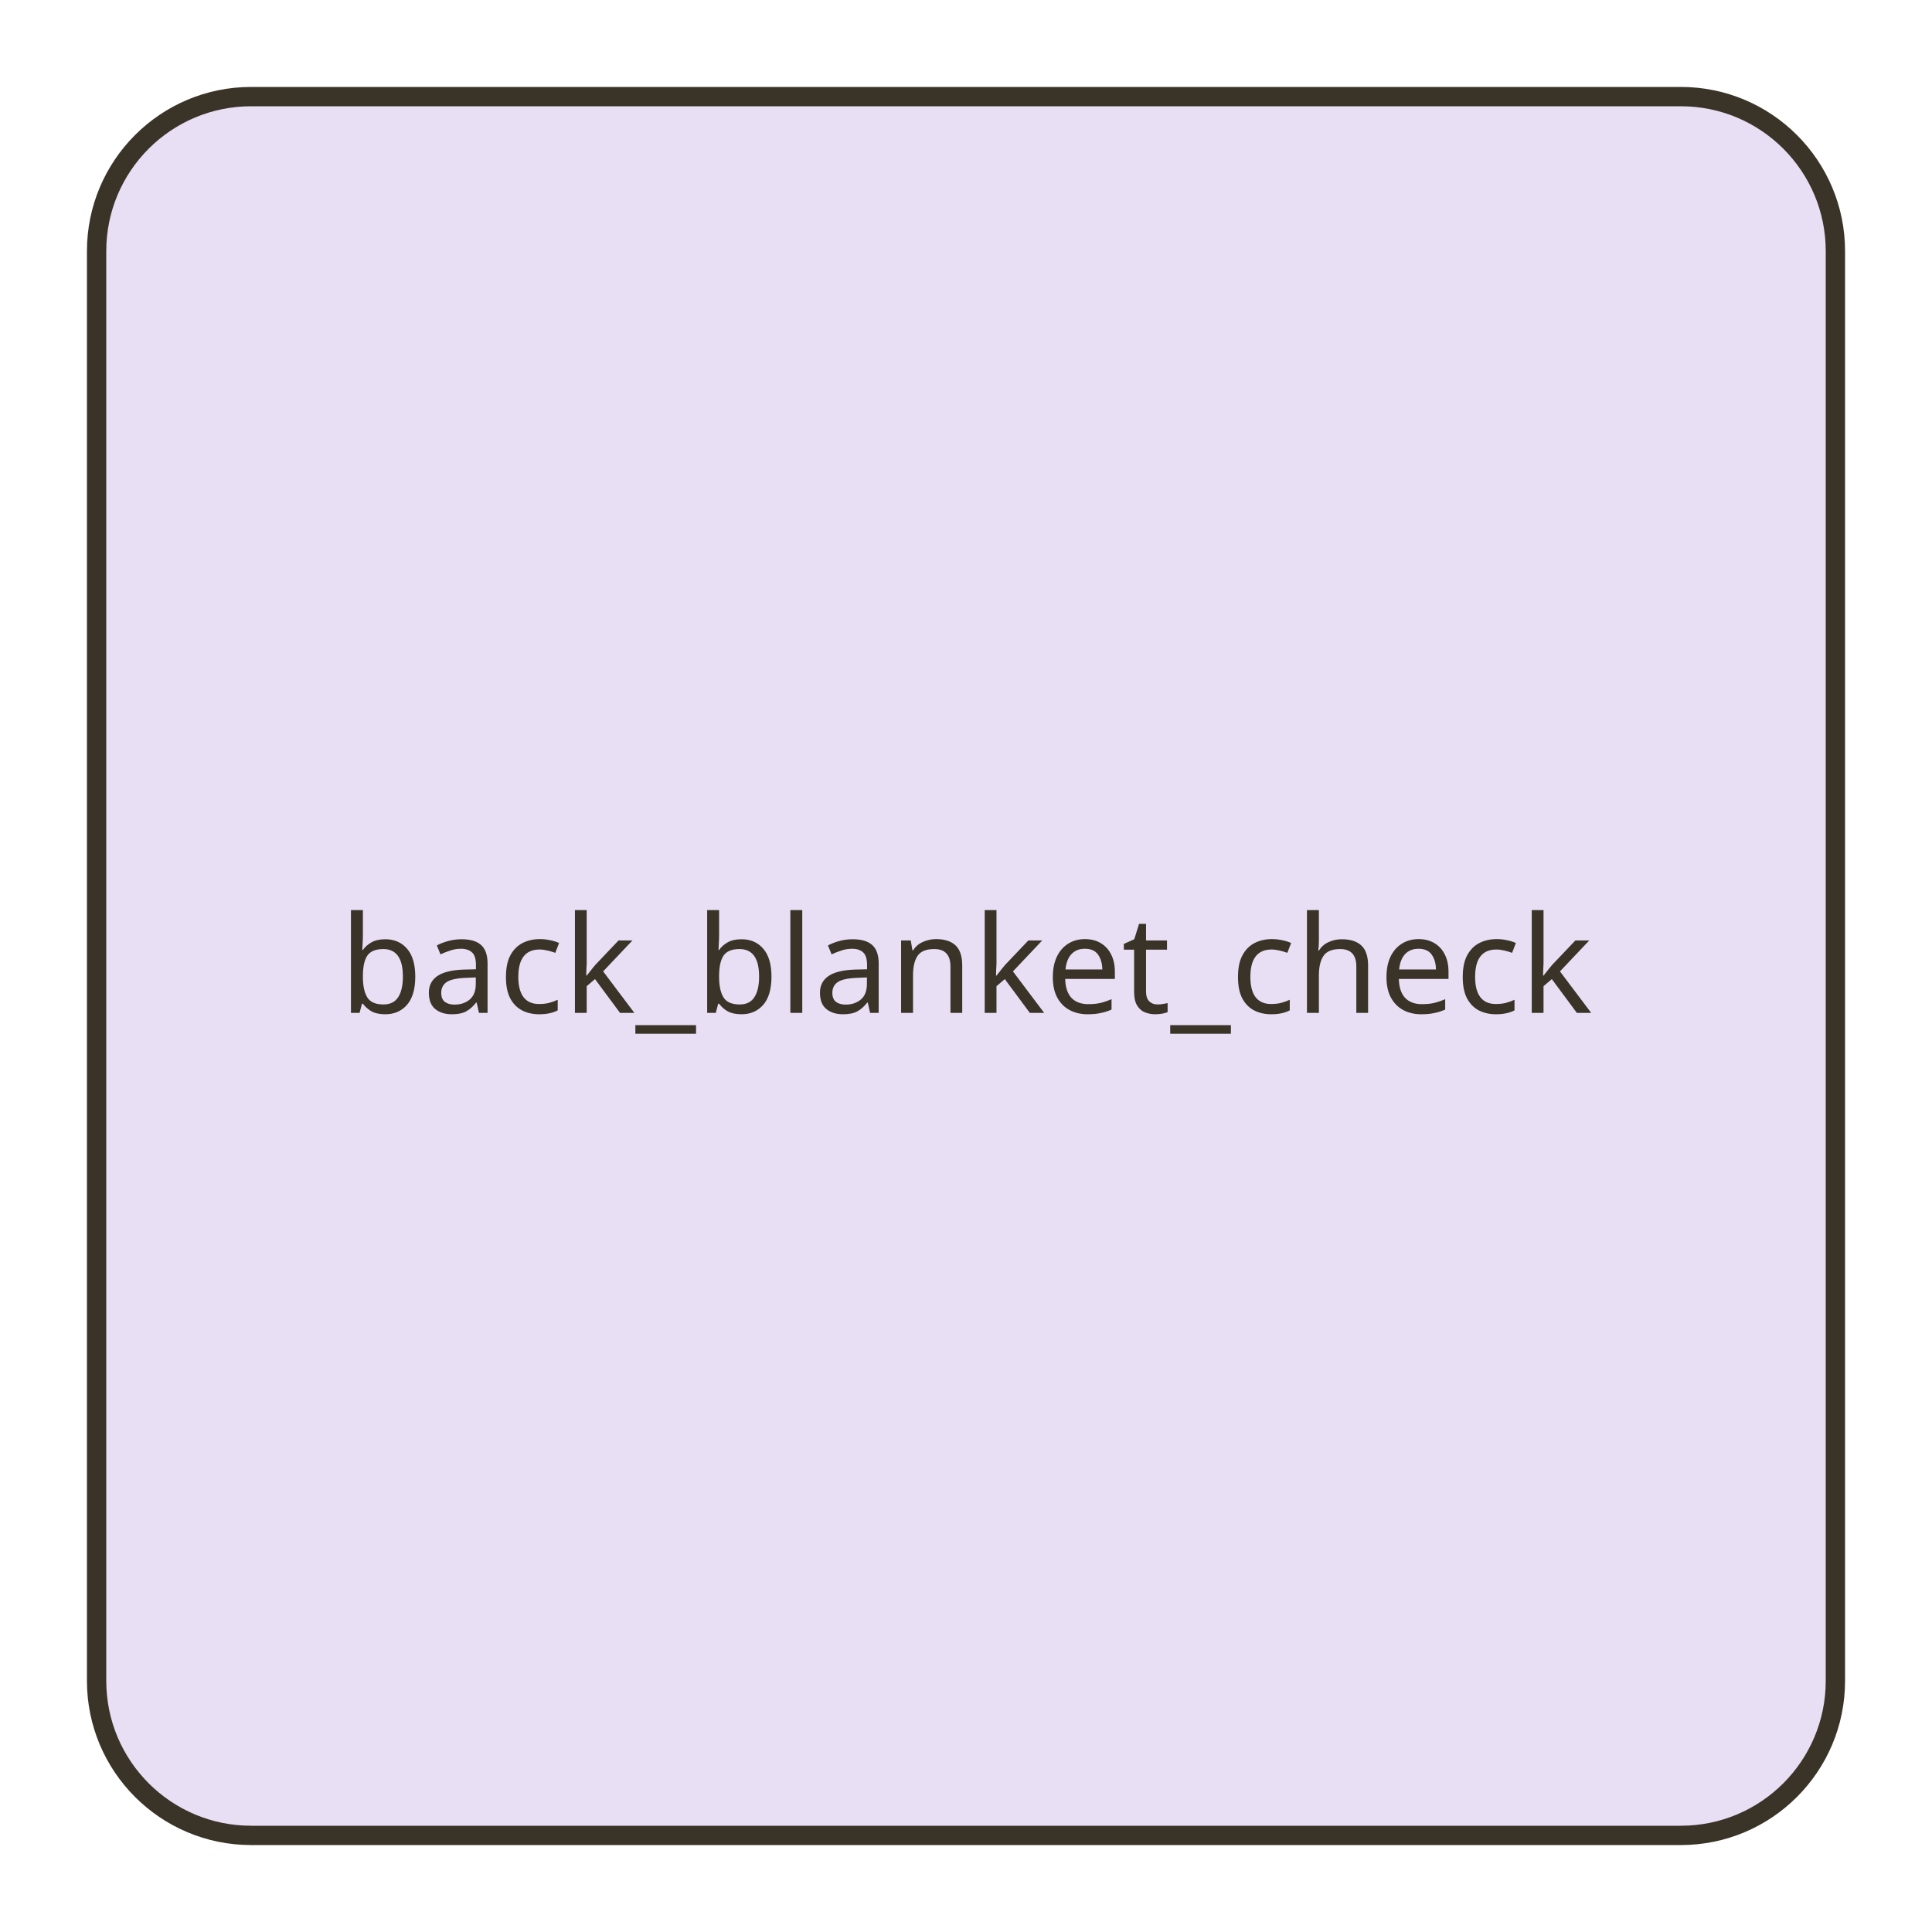
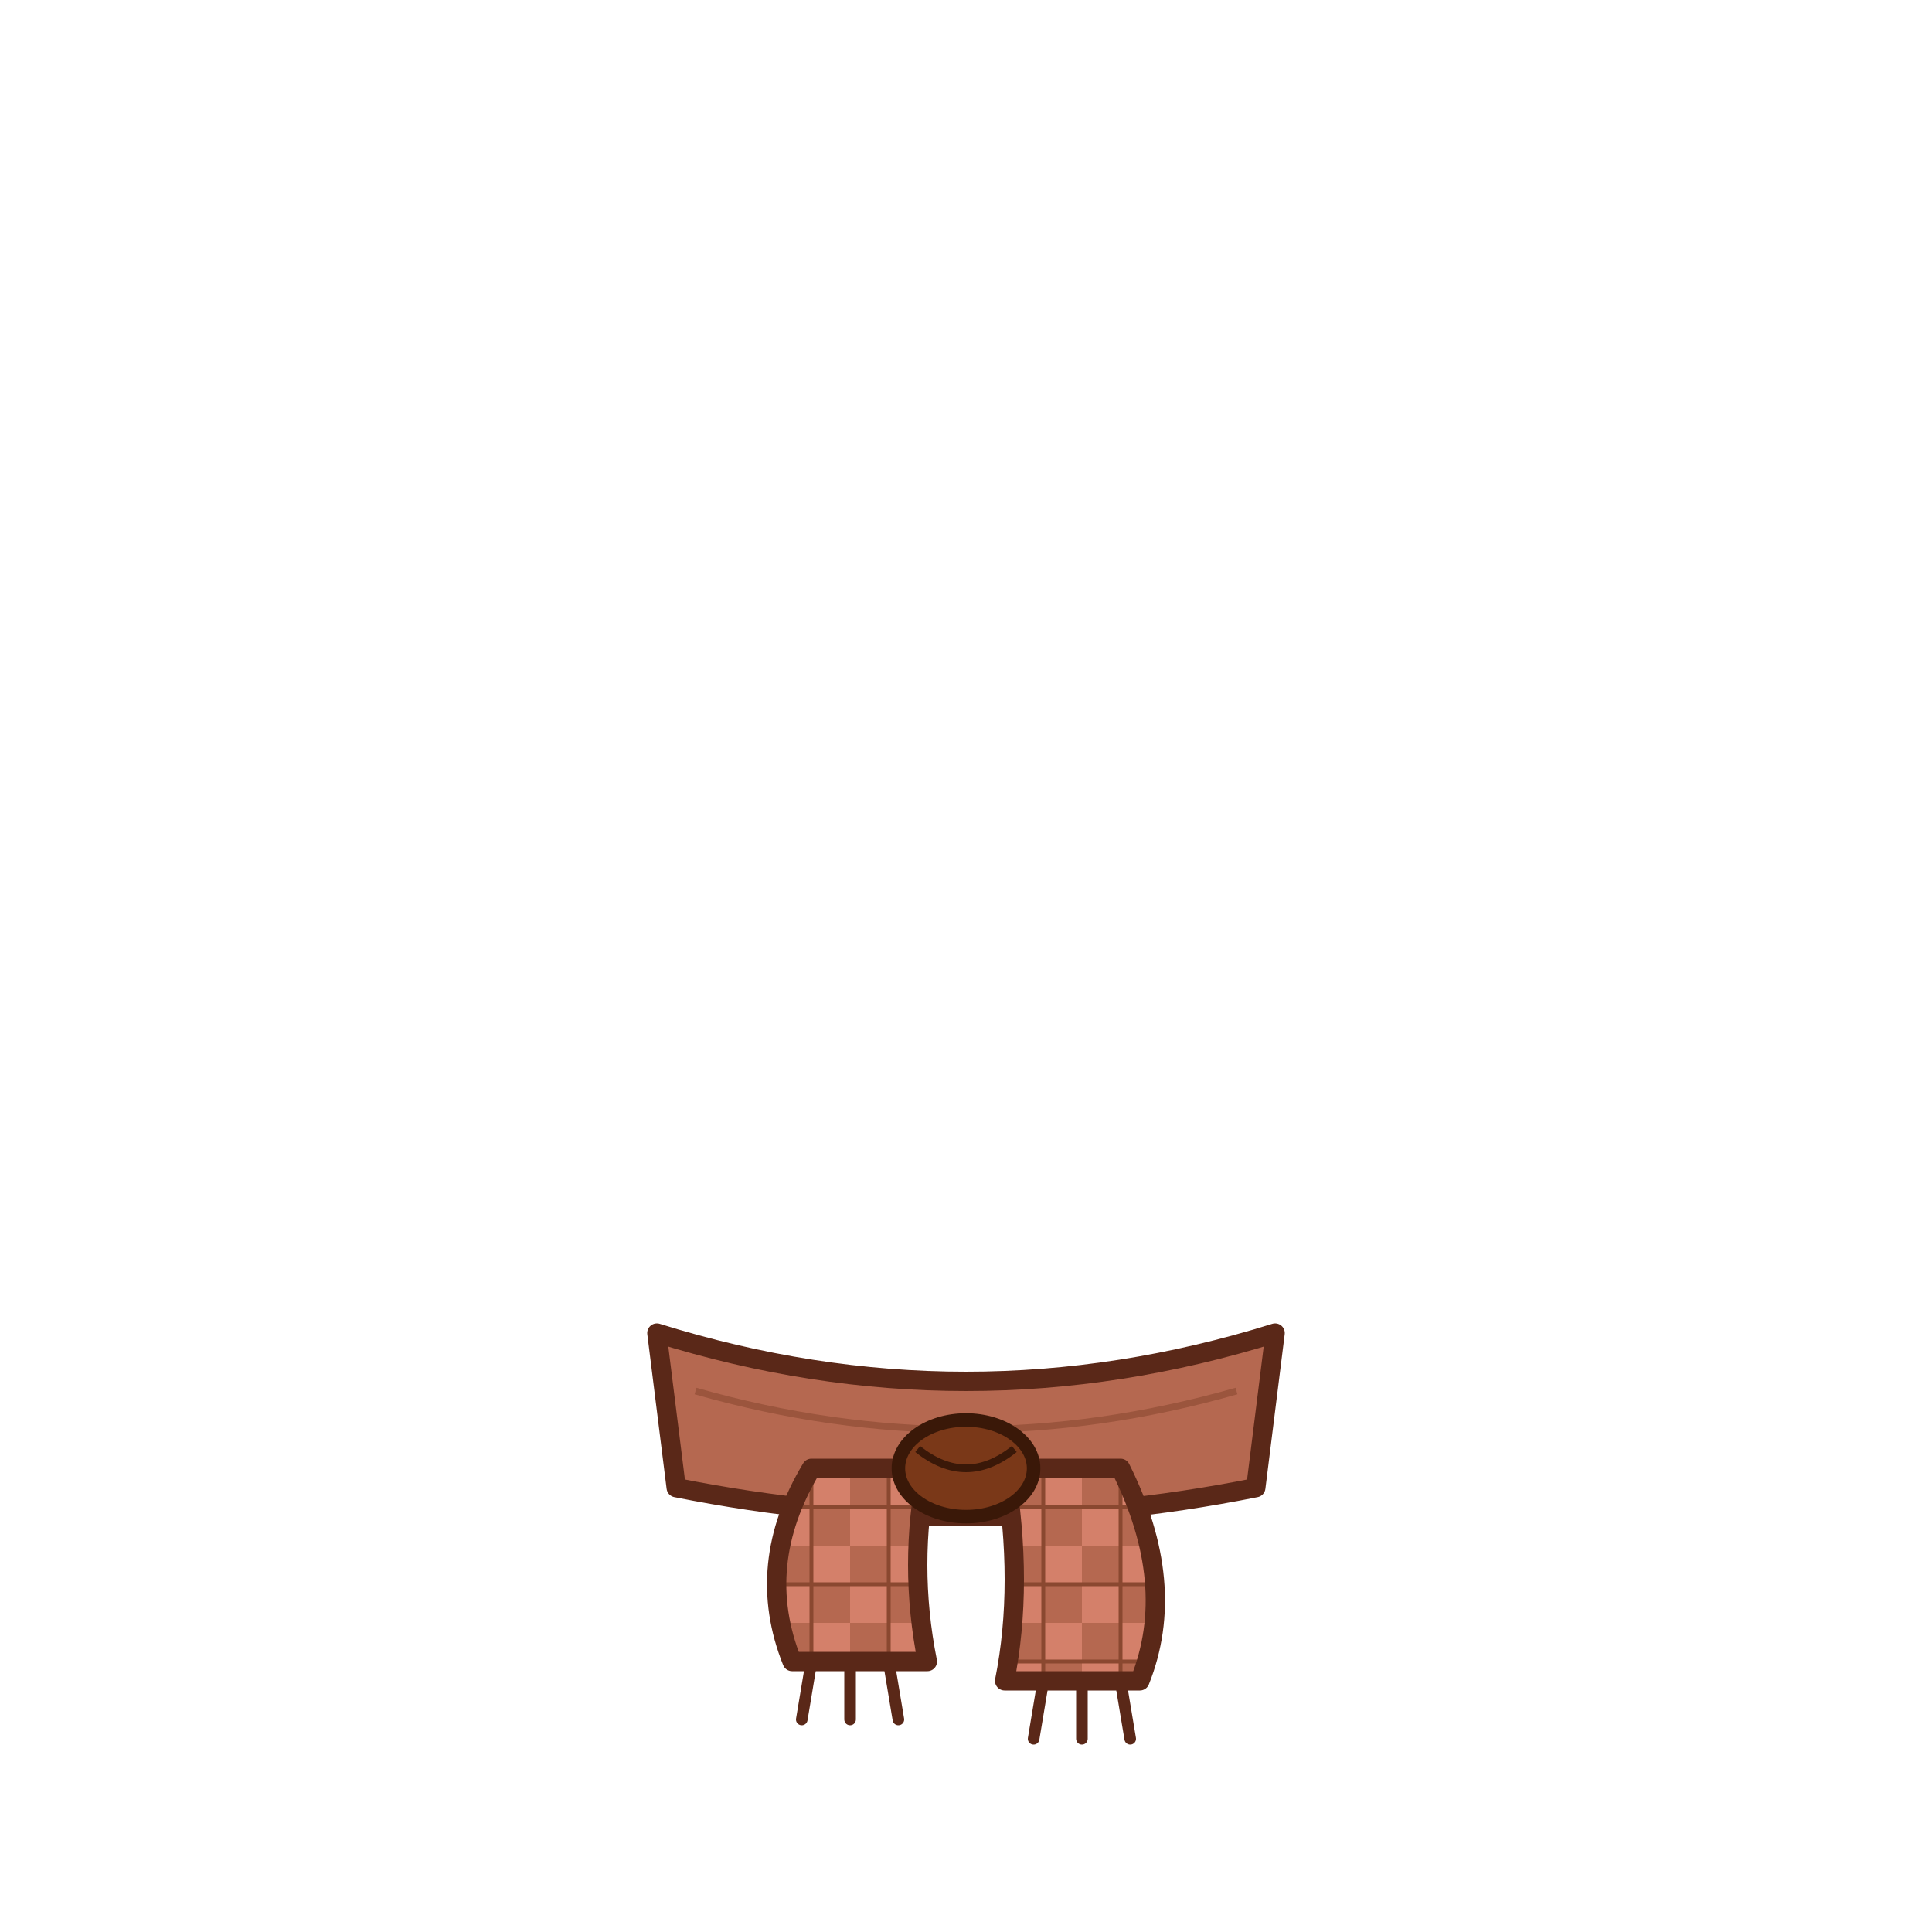
- <svg xmlns="http://www.w3.org/2000/svg" viewBox="0 0 200 200" width="200" height="200">
-   <rect x="10" y="10" width="180" height="180" rx="16" fill="#e8dff5" stroke="#3a3327" stroke-width="2" />
-   <text x="100" y="100" text-anchor="middle" dominant-baseline="middle" font-family="sans-serif" font-size="14" fill="#3a3327">back_blanket_check</text>
+ <svg xmlns="http://www.w3.org/2000/svg" viewBox="0 0 200 200">
+   <defs>
+     <pattern id="check-pat-blanket" x="0" y="0" width="8" height="8" patternUnits="userSpaceOnUse">
+       <rect width="8" height="8" fill="#d4806a" />
+       <rect width="4" height="4" fill="#b56850" />
+       <rect x="4" y="4" width="4" height="4" fill="#b56850" />
+       <path d="M0 4 L8 4" stroke="#8a4830" stroke-width="0.4" />
+       <path d="M4 0 L4 8" stroke="#8a4830" stroke-width="0.4" />
+     </pattern>
+   </defs>
+   <g>
+     <path d="M68 138 Q100 148 132 138 L130 154 Q100 160 70 154 Z" fill="#b56850" stroke="#5a2818" stroke-width="2" stroke-linejoin="round" />
+     <path d="M72 144 Q100 152 128 144" stroke="#8a4830" stroke-width="0.7" fill="none" opacity="0.6" />
+     <path d="M84 152 Q78 162 82 172 L96 172 Q94 162 96 152 Z" fill="url(#check-pat-blanket)" stroke="#5a2818" stroke-width="2" stroke-linejoin="round" />
+     <path d="M116 152 Q122 164 118 174 L104 174 Q106 164 104 152 Z" fill="url(#check-pat-blanket)" stroke="#5a2818" stroke-width="2" stroke-linejoin="round" />
+     <ellipse cx="100" cy="152" rx="7" ry="5" fill="#7a3818" stroke="#3a1808" stroke-width="1.4" />
+     <path d="M95 150 Q100 154 105 150" stroke="#3a1808" stroke-width="0.8" fill="none" />
+     <path d="M84 172 L83 178 M88 172 L88 178 M92 172 L93 178" stroke="#5a2818" stroke-width="1.2" stroke-linecap="round" />
+     <path d="M108 174 L107 180 M112 174 L112 180 M116 174 L117 180" stroke="#5a2818" stroke-width="1.2" stroke-linecap="round" />
+   </g>
</svg>
